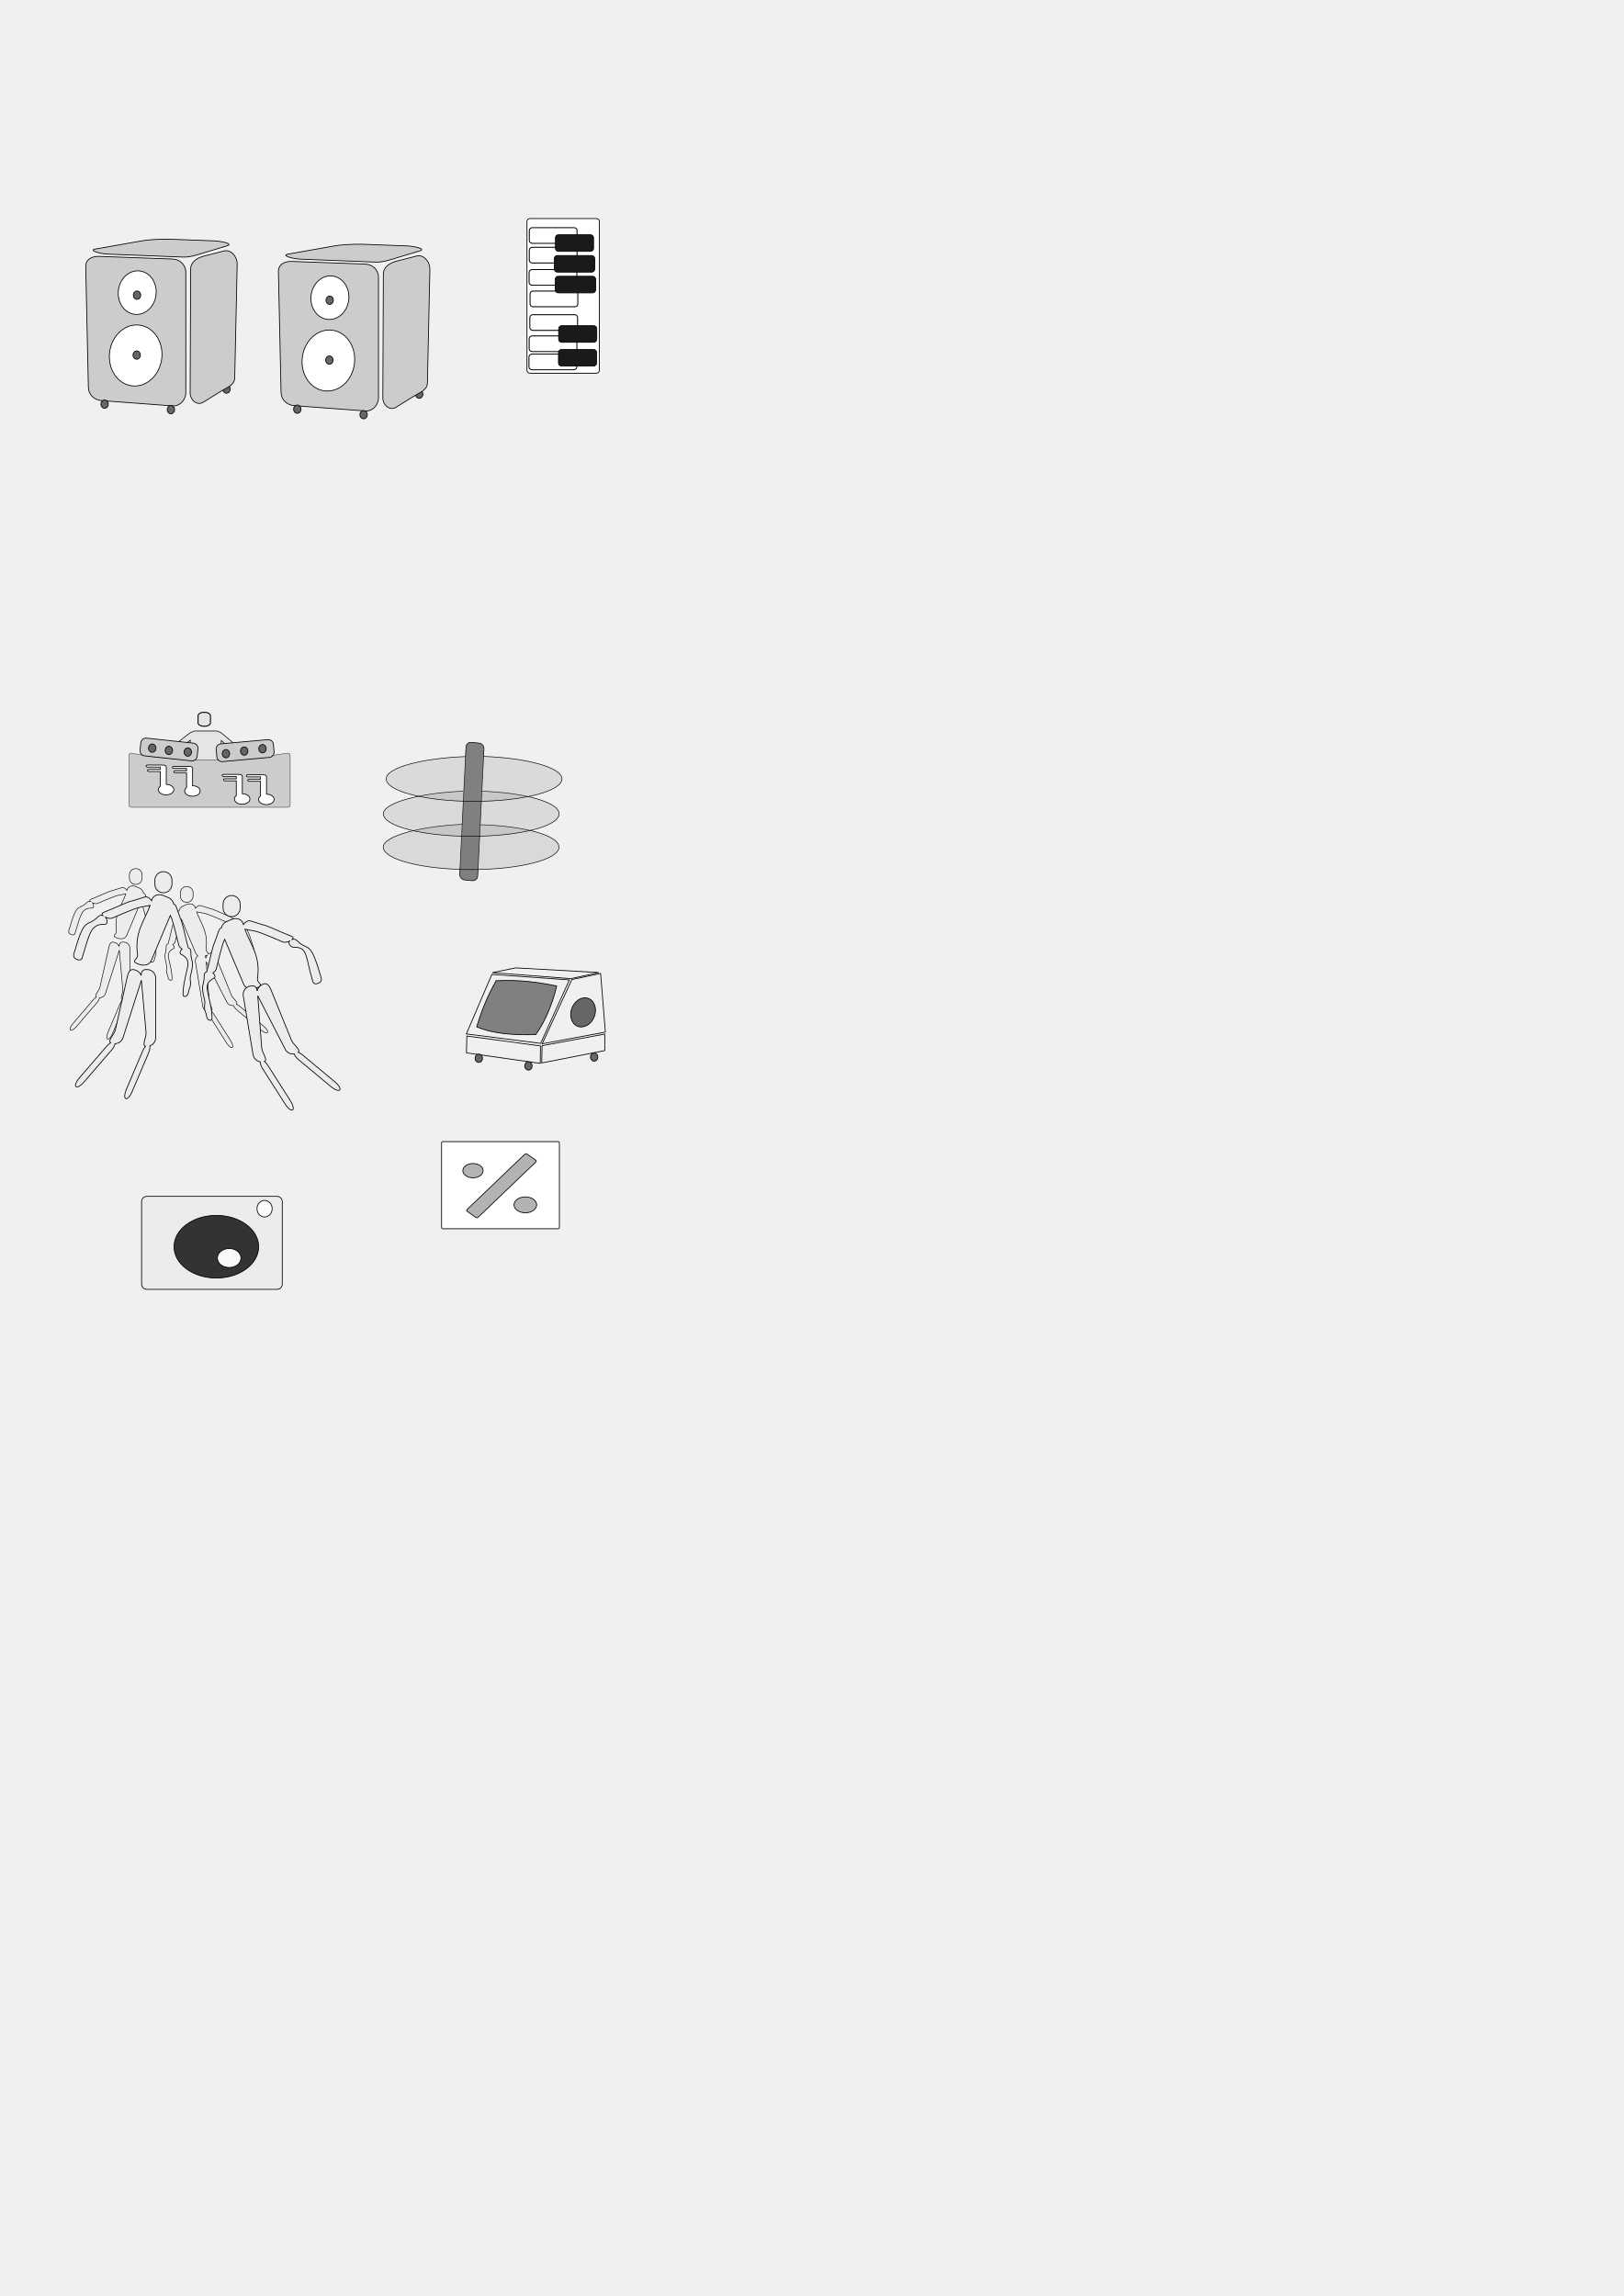
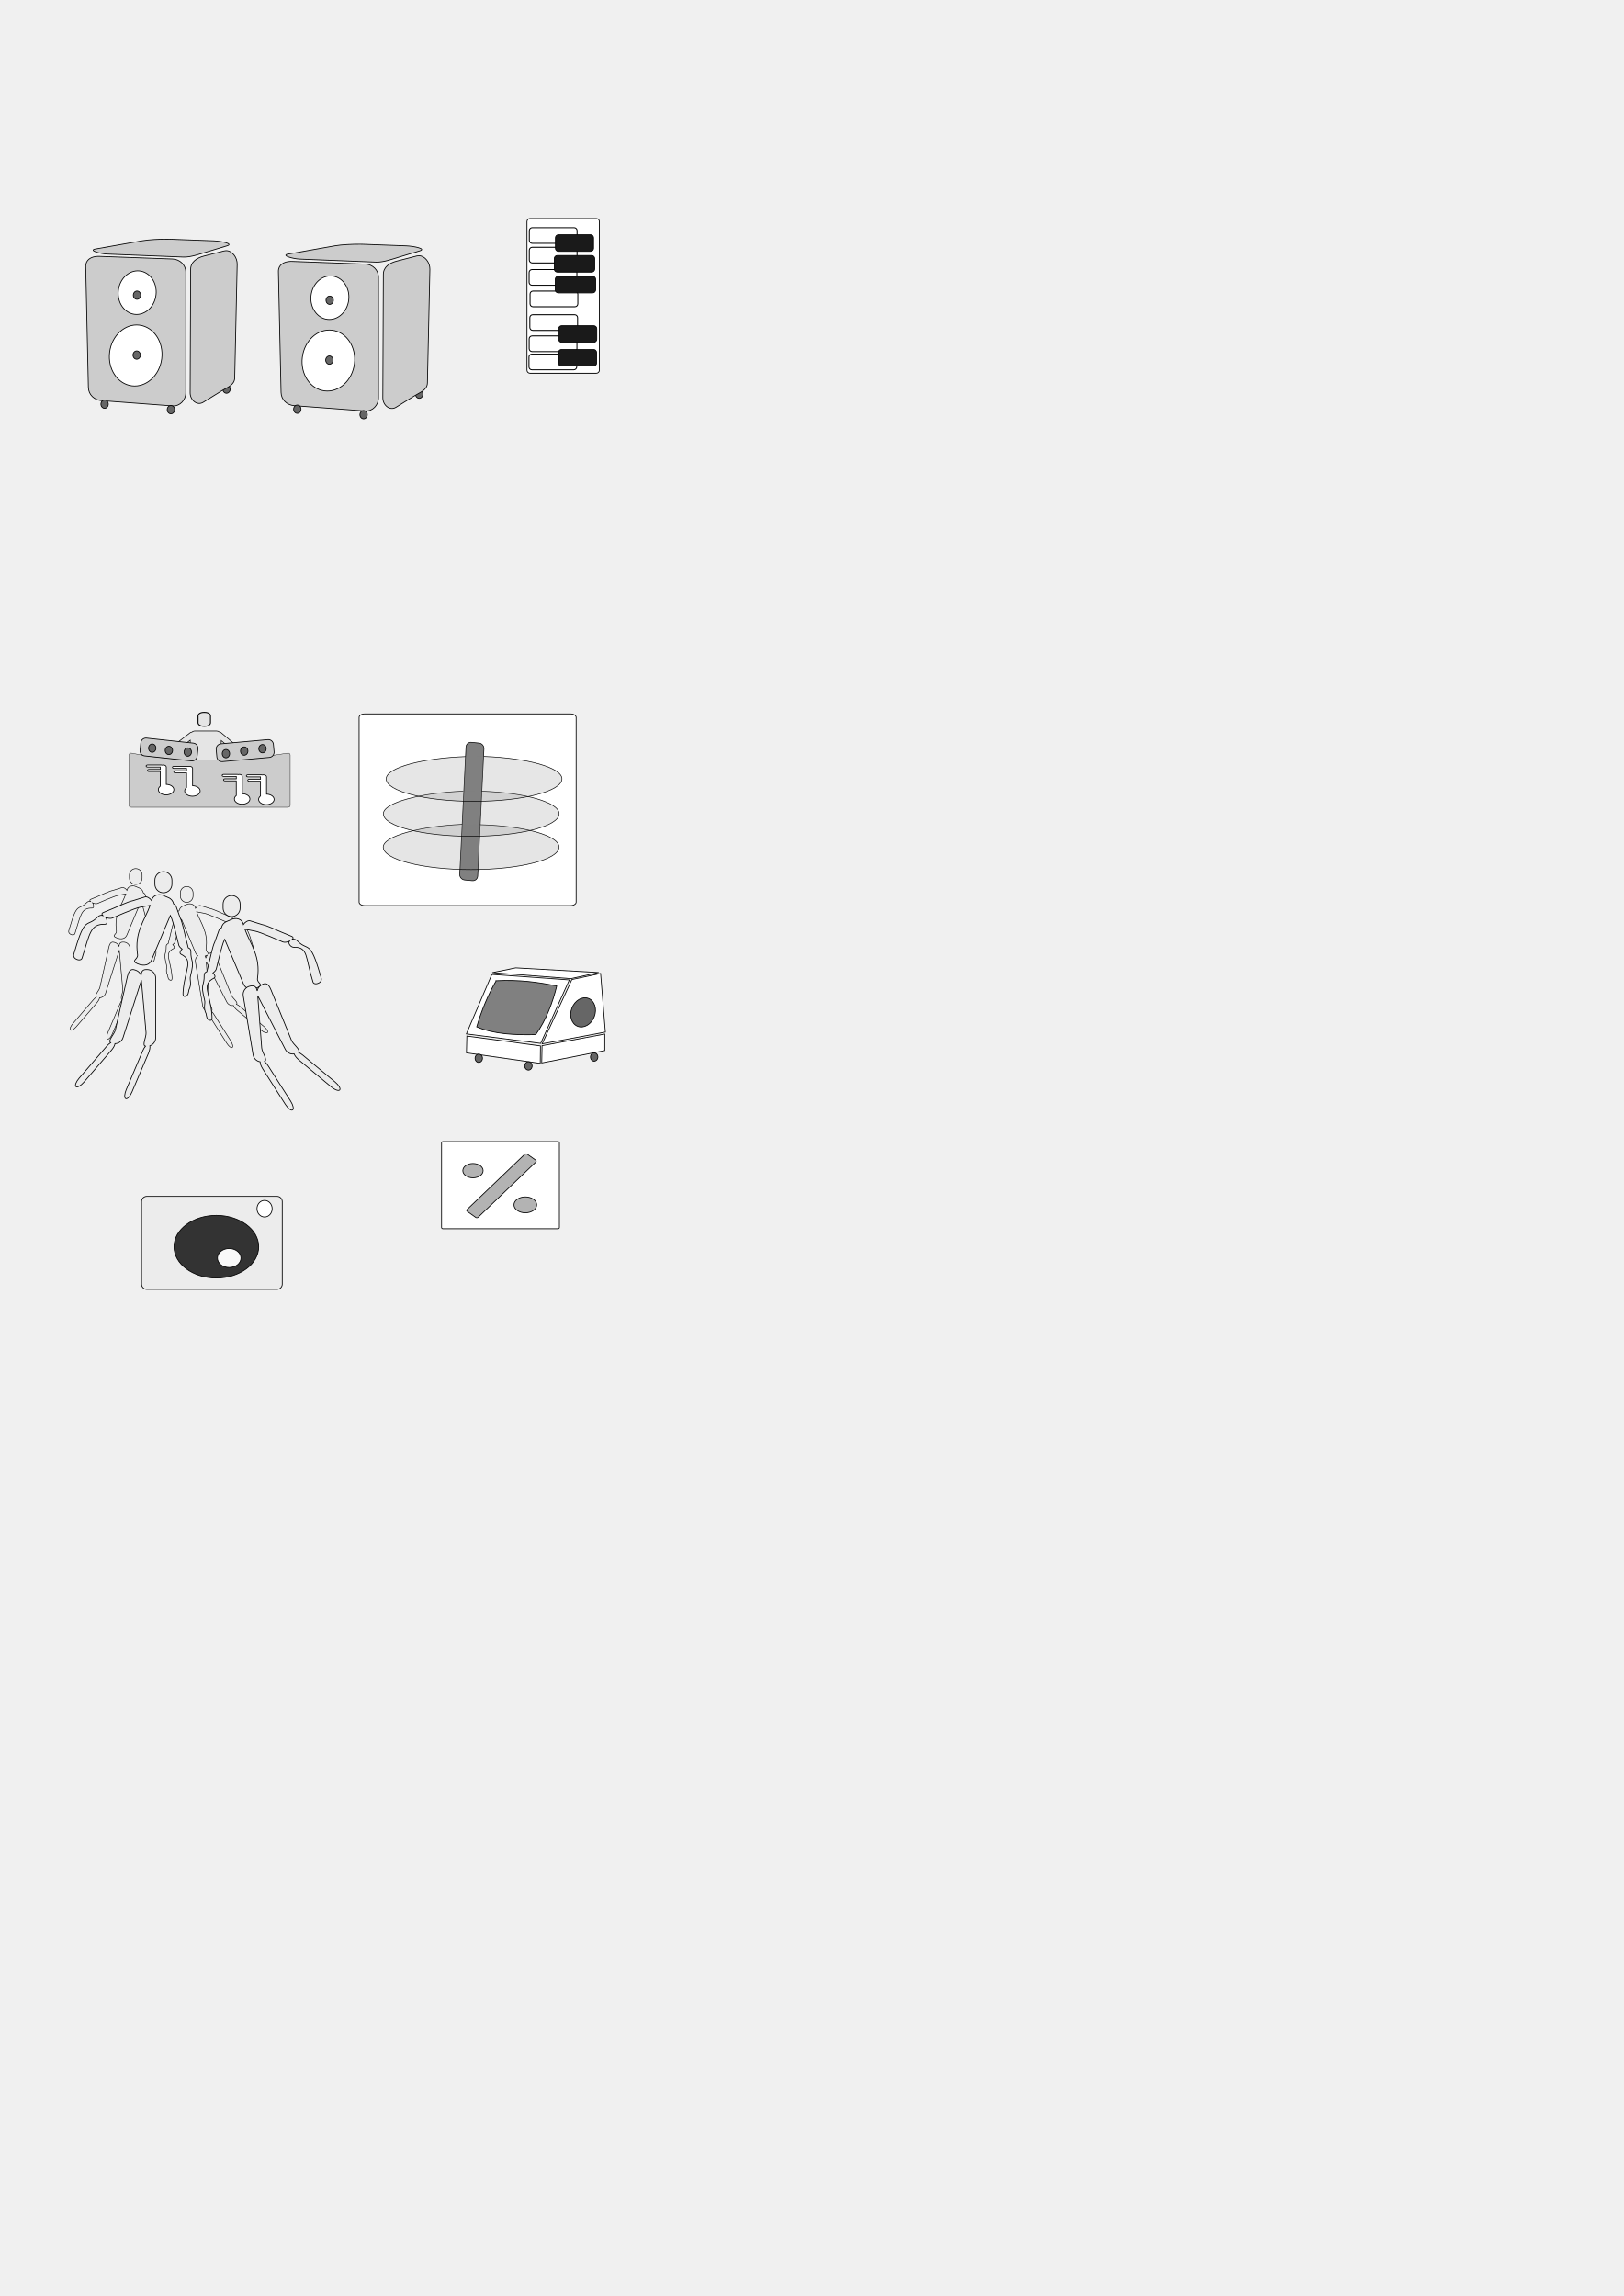
<svg xmlns="http://www.w3.org/2000/svg" width="210mm" height="297mm" viewBox="0 0 210 297" version="1.1" id="svg5">
  <defs id="defs2" />
  <g id="layer1">
+     <path style="fill:#ffffff;stroke:#000000;stroke-width:0.1;stroke-linecap:round;stroke-dasharray:none" d="m 63.613,126.046 -3.295,7.697 9.607,1.225 3.71,-8.21 z" id="path1325" />
+     <rect style="fill:#ffffff;fill-opacity:1;stroke:#000000;stroke-width:0.1;stroke-linecap:round;stroke-dasharray:none" id="rect4905" width="28.073" height="24.803" x="46.444" y="92.343" rx="0.723" ry="0.449" />
    <path id="rect3758-90" style="fill:#ececec;fill-opacity:1;stroke:#000000;stroke-width:0.075;stroke-linecap:round;stroke-dasharray:none" d="m 17.537,112.358 c -0.446,0.011 -0.803,0.376 -0.803,0.828 v 0.396 c 0,0.459 0.368,0.828 0.824,0.828 0.456,0 0.824,-0.369 0.824,-0.828 v -0.396 c 0,-0.459 -0.368,-0.828 -0.824,-0.828 -0.007,0 -0.014,-1.8e-4 -0.021,0 z m -0.348,2.236 c -0.336,-0.005 -0.664,0.177 -0.749,0.51 -0.006,0.024 -0.012,0.048 -0.019,0.072 -0.148,-0.221 -0.432,-0.426 -0.664,-0.354 l -1.158,0.362 c -0.449,0.08 -1.405,0.544 -1.827,0.72 l -1.039,0.432 c -0.154,0.064 -0.138,0.171 -0.037,0.276 -0.161,-0.04 -0.338,-1.3e-4 -0.462,0.127 -1.081,1.11 -1.237,-0.176 -2.233,3.297 -0.077,0.268 -0.208,0.51 -0.016,0.712 0.192,0.202 0.625,0.283 0.708,0.017 0.766,-2.436 0.799,-3.33 2.233,-3.297 0.261,0.006 0.215,-0.45 0.05,-0.672 0.199,0.089 0.441,0.138 0.616,0.081 0,0 2.274,-1.007 2.727,-1.064 l 0.958,-0.182 c -0.539,1.501 -1.537,2.591 -1.217,4.797 0.066,0.454 -0.697,0.582 -0.009,0.874 0.688,0.291 1.17,0.094 1.347,-0.328 l 1.828,-4.362 0.031,0.063 c 0.226,0.398 0.788,2.831 0.788,2.831 0.047,0.138 0.172,0.271 0.317,0.373 -0.175,0.162 -0.285,0.407 -0.106,0.499 1.277,0.656 0.36,1.403 0.202,3.66 -0.02,0.278 -0.015,0.512 0.249,0.426 0.264,-0.086 0.263,-0.361 0.322,-0.634 0.298,-0.599 0.045,-0.937 0.139,-1.307 0.443,-1.733 0.018,-1.252 0.041,-2.456 0.003,-0.152 -0.106,-0.26 -0.249,-0.313 l -0.249,-0.976 c -0.113,-0.444 -0.316,-1.492 -0.522,-1.901 l -0.407,-1.149 c -0.037,-0.105 -0.128,-0.185 -0.24,-0.238 -0.052,-0.26 -0.226,-0.49 -0.489,-0.601 l -0.536,-0.227 c -0.105,-0.044 -0.218,-0.067 -0.33,-0.069 z m 6.938,0.082 c -0.446,0.011 -0.802,0.376 -0.802,0.828 v 0.396 c 0,0.459 0.367,0.828 0.824,0.828 0.456,0 0.824,-0.369 0.824,-0.828 v -0.396 c 0,-0.459 -0.368,-0.828 -0.824,-0.828 -0.007,0 -0.014,-1.8e-4 -0.021,0 z m 0.391,2.236 c -0.112,0.002 -0.225,0.024 -0.33,0.069 l -0.536,0.227 c -0.262,0.111 -0.437,0.341 -0.489,0.601 -0.112,0.054 -0.203,0.133 -0.24,0.238 l -0.407,1.149 c -0.206,0.409 -0.409,1.457 -0.522,1.901 l -0.249,0.976 c -0.143,0.053 -0.252,0.161 -0.249,0.313 0.023,1.204 -0.402,0.723 0.041,2.456 0.094,0.369 -0.159,0.707 0.139,1.307 0.059,0.273 0.058,0.548 0.322,0.634 0.264,0.086 0.269,-0.148 0.249,-0.426 -0.159,-2.257 -1.075,-3.004 0.202,-3.66 0.179,-0.092 0.069,-0.337 -0.106,-0.499 0.144,-0.102 0.269,-0.235 0.317,-0.373 0,0 0.562,-2.432 0.788,-2.831 l 0.031,-0.063 1.828,4.362 c 0.06,0.142 0.154,0.259 0.279,0.34 -0.235,0.18 -0.365,0.48 -0.313,0.795 l 0.946,5.718 c 0.06,0.362 0.342,0.628 0.683,0.682 -0.003,0.169 0.089,0.432 0.257,0.697 l 2.182,3.444 c 0.245,0.387 0.556,0.626 0.696,0.537 0.14,-0.09 0.055,-0.473 -0.19,-0.86 l -2.182,-3.444 c -0.107,-0.168 -0.226,-0.309 -0.337,-0.406 0.34,-0.13 -0.238,-0.863 -0.271,-1.3 l -0.386,-5.092 c 0.009,0.022 0.019,0.044 0.03,0.065 l 2.634,5.156 c 0.167,0.326 0.516,0.494 0.857,0.44 0.048,0.162 0.216,0.384 0.456,0.585 l 3.123,2.612 c 0.351,0.294 0.718,0.426 0.825,0.298 0.106,-0.128 -0.091,-0.468 -0.442,-0.761 l -3.122,-2.612 c -0.153,-0.128 -0.309,-0.225 -0.445,-0.283 0.285,-0.228 -0.488,-0.749 -0.652,-1.155 l -1.975,-4.889 c -0.145,-0.359 -0.331,-0.656 -0.629,-0.615 -0.055,0.008 -0.114,0.027 -0.178,0.06 l -0.095,0.05 c -0.046,0.024 -0.088,0.051 -0.128,0.081 0.096,-0.184 -0.334,-0.341 -0.284,-0.687 0.32,-2.206 -0.678,-3.296 -1.217,-4.797 l 0.958,0.182 c 0.453,0.057 2.727,1.064 2.727,1.064 0.175,0.057 0.417,0.009 0.616,-0.081 -0.166,0.222 0.154,0.594 0.415,0.588 1.434,-0.033 1.102,0.946 1.868,3.381 0.084,0.266 0.517,0.185 0.708,-0.017 0.192,-0.202 0.061,-0.444 -0.016,-0.712 -0.996,-3.473 -1.153,-2.187 -2.233,-3.297 -0.124,-0.127 -0.301,-0.167 -0.462,-0.127 0.102,-0.104 0.117,-0.212 -0.037,-0.276 l -1.039,-0.432 c -0.422,-0.175 -1.377,-0.64 -1.827,-0.72 l -1.158,-0.362 c -0.232,-0.072 -0.517,0.133 -0.664,0.354 -0.006,-0.024 -0.013,-0.048 -0.019,-0.072 -0.085,-0.333 -0.413,-0.516 -0.749,-0.51 z m -9.929,4.953 c -0.301,0.008 -0.436,0.332 -0.52,0.71 l -1.15,5.149 c -0.095,0.428 -0.774,1.069 -0.455,1.247 -0.125,0.08 -0.263,0.202 -0.393,0.353 l -2.654,3.092 c -0.298,0.347 -0.437,0.715 -0.311,0.824 0.126,0.109 0.467,-0.083 0.765,-0.43 l 2.654,-3.092 c 0.204,-0.238 0.334,-0.485 0.354,-0.652 0.345,-0.004 0.663,-0.227 0.774,-0.576 l 1.757,-5.52 c 0.007,-0.023 0.013,-0.046 0.019,-0.069 l 0.451,5.087 c 0.039,0.436 -0.413,1.254 -0.056,1.327 -0.094,0.115 -0.189,0.273 -0.267,0.456 l -1.59,3.758 c -0.179,0.422 -0.2,0.815 -0.047,0.88 0.153,0.065 0.42,-0.222 0.598,-0.644 l 1.59,-3.758 c 0.122,-0.289 0.171,-0.564 0.14,-0.73 0.327,-0.109 0.562,-0.419 0.562,-0.786 v -5.796 c 0,-0.459 -0.368,-0.828 -0.824,-0.828 h -0.108 c -0.357,0 -0.465,0.25 -0.476,0.577 -0.082,-0.237 -0.27,-0.433 -0.527,-0.516 l -0.102,-0.033 c -0.068,-0.022 -0.129,-0.031 -0.185,-0.03 z m 12.229,1.673 c -0.103,0.116 -0.17,0.259 -0.196,0.409 -0.021,-0.105 -0.051,-0.2 -0.094,-0.278 0.042,-0.015 0.084,-0.031 0.127,-0.049 0.068,-0.029 0.121,-0.056 0.163,-0.082 z" />
    <ellipse style="fill:#666666;stroke:#000000;stroke-width:0.1;stroke-linecap:round;stroke-dasharray:none" id="path1386-58-6" cx="29.296" cy="50.332" rx="0.477" ry="0.538" />
    <path id="rect2438" style="fill:#e5e5e5;fill-opacity:1;stroke:#000000;stroke-width:0.086;stroke-linecap:round;stroke-dasharray:none" d="M 25.219 94.559 C 25.066 94.559 24.926 94.615 24.818 94.708 L 24.818 94.708 C 24.738 94.709 24.657 94.736 24.589 94.789 L 22.554 96.364 C 22.385 96.494 22.354 96.735 22.484 96.903 C 22.615 97.072 22.855 97.102 23.024 96.972 L 24.605 95.749 L 24.605 100.958 C 24.605 101.299 24.879 101.573 25.219 101.573 L 27.998 101.573 C 28.339 101.573 28.613 101.299 28.613 100.958 L 28.613 95.797 L 30.064 97.022 C 30.227 97.159 30.468 97.139 30.605 96.976 C 30.743 96.813 30.723 96.572 30.56 96.434 L 28.593 94.774 C 28.527 94.718 28.448 94.688 28.369 94.683 C 28.266 94.605 28.138 94.559 27.998 94.559 L 25.219 94.559 z " />
    <rect style="fill:#808080;stroke:#000000;stroke-width:0.087;stroke-linecap:round;stroke-dasharray:none" id="rect2232" width="2.332" height="17.818" x="65.002" y="89.956" ry="0.669" transform="matrix(0.9955596,0.0941332,-0.04904586,0.9987965,0,0)" />
-     <path style="fill:none;stroke:#000000;stroke-width:0.1;stroke-linecap:round;stroke-dasharray:none" d="m 70.108,135.263 -0.045,2.234 8.152,-1.599 v -2.138 z" id="path1331" />
+     <path style="fill:#ffffff;stroke:#000000;stroke-width:0.1;stroke-linecap:round;stroke-dasharray:none" d="m 70.108,135.263 -0.045,2.234 8.152,-1.599 v -2.138 z" id="path1331" />
    <path style="fill:#808080;stroke:#000000;stroke-width:0.1;stroke-linecap:round;stroke-dasharray:none" d="m 64.175,126.867 c -1.075,1.846 -1.893,3.863 -2.519,5.957 2.208,0.956 4.943,1.072 7.637,1.008 1.369,-1.928 2.187,-4.164 2.71,-6.291 -2.37,-0.485 -4.866,-0.832 -7.829,-0.675 z" id="path1329" />
-     <path style="fill:none;stroke:#000000;stroke-width:0.1;stroke-linecap:round;stroke-dasharray:none" d="m 60.379,134.017 -0.052,2.178 9.545,1.357 0.026,-2.257 z" id="path1327" />
-     <path style="fill:none;stroke:#000000;stroke-width:0.1;stroke-linecap:round;stroke-dasharray:none" d="m 63.613,126.046 -3.295,7.697 9.607,1.225 3.71,-8.21 z" id="path1325" />
-     <path style="fill:none;stroke:#000000;stroke-width:0.1;stroke-linecap:round;stroke-dasharray:none" d="m 77.678,125.921 -3.717,0.79 -3.84,8.312 8.173,-1.516 z" id="path1323" />
-     <path style="fill:none;stroke:#000000;stroke-width:0.1;stroke-linecap:round;stroke-dasharray:none" d="m 66.697,125.2 -3.028,0.613 10.146,0.783 3.627,-0.795 z" id="rect234" />
+     <path style="fill:#ffffff;stroke:#000000;stroke-width:0.1;stroke-linecap:round;stroke-dasharray:none" d="m 60.379,134.017 -0.052,2.178 9.545,1.357 0.026,-2.257 z" id="path1327" />
+     <path style="fill:#ffffff;stroke:#000000;stroke-width:0.1;stroke-linecap:round;stroke-dasharray:none" d="m 77.678,125.921 -3.717,0.79 -3.84,8.312 8.173,-1.516 z" id="path1323" />
+     <path style="fill:#ffffff;stroke:#000000;stroke-width:0.1;stroke-linecap:round;stroke-dasharray:none" d="m 66.697,125.2 -3.028,0.613 10.146,0.783 3.627,-0.795 z" id="rect234" />
    <ellipse style="fill:#666666;stroke:#000000;stroke-width:0.1;stroke-linecap:round;stroke-dasharray:none" id="path1319" cx="117.577" cy="94.936" rx="1.549" ry="1.932" transform="rotate(21.14507)" />
    <ellipse style="fill:#666666;stroke:#000000;stroke-width:0.1;stroke-linecap:round;stroke-dasharray:none" id="path1386" cx="61.924" cy="136.893" rx="0.477" ry="0.538" />
    <ellipse style="fill:#666666;stroke:#000000;stroke-width:0.1;stroke-linecap:round;stroke-dasharray:none" id="path1386-1" cx="68.344" cy="137.885" rx="0.477" ry="0.538" />
    <ellipse style="fill:#666666;stroke:#000000;stroke-width:0.1;stroke-linecap:round;stroke-dasharray:none" id="path1386-58" cx="76.846" cy="136.729" rx="0.477" ry="0.538" />
    <path id="path2200" style="fill:#808080;fill-opacity:0.202;stroke:#000000;stroke-width:0.079;stroke-linecap:round" d="m 62.121,106.681 c 5.68,0.162 10.177,1.395 10.177,2.893 1.2e-5,1.608 -5.089,2.911 -11.366,2.911 -6.277,0 -11.366,-1.303 -11.366,-2.911 1.1e-5,-1.434 4.859,-2.697 10.188,-2.938" />
    <path id="path2200-1" style="fill:#808080;fill-opacity:0.196;stroke:#000000;stroke-width:0.079;stroke-linecap:round" d="m 62.308,102.348 c 5.586,0.184 10.005,1.44 10.005,2.921 -9e-6,1.608 -5.089,2.911 -11.366,2.911 -6.277,0 -11.366,-1.303 -11.366,-2.911 -8e-6,-1.453 4.884,-2.708 10.319,-2.926" />
    <path id="path2200-4" style="fill:#808080;fill-opacity:0.196;stroke:#000000;stroke-width:0.079;stroke-linecap:round" d="m 62.616,97.849 c 5.517,0.2 10.063,1.431 10.063,2.899 v 2e-5 c 6e-6,1.608 -5.089,2.911 -11.366,2.911 -6.277,0 -11.366,-1.303 -11.366,-2.911 5e-6,-1.465 4.733,-2.678 10.234,-2.881" />
    <path id="rect2393" style="fill:#cccccc;fill-opacity:1;stroke:#000000;stroke-width:0.046;stroke-linecap:round" d="m 16.988,97.423 c 5.704,1.098 12.318,1.239 20.244,0 0.165,-0.026 0.302,0.102 0.302,0.229 v 6.545 c 0,0.127 -0.135,0.229 -0.302,0.229 H 16.988 c -0.167,0 -0.302,-0.102 -0.302,-0.229 v -6.545 c 0,-0.127 0.138,-0.261 0.302,-0.229 z" />
    <rect style="fill:#cccccc;fill-opacity:1;stroke:#000000;stroke-width:0.1;stroke-linecap:round;stroke-dasharray:none" id="rect2396" width="7.43" height="2.308" x="28.333" y="92.923" ry="0.669" transform="rotate(6.107006)" />
    <rect style="fill:#cccccc;fill-opacity:1;stroke:#000000;stroke-width:0.1;stroke-linecap:round;stroke-dasharray:none" id="rect2396-5" width="7.43" height="2.308" x="19.177" y="98.39" ry="0.669" transform="rotate(-5.132137)" />
    <rect style="fill:#e5e5e5;fill-opacity:1;stroke:#000000;stroke-width:0.131;stroke-linecap:round;stroke-dasharray:none" id="rect2440" width="1.604" height="1.794" x="25.616" y="92.147" ry="0.449" rx="0.723" />
    <ellipse style="fill:#666666;stroke:#000000;stroke-width:0.1;stroke-linecap:round;stroke-dasharray:none" id="path1386-8" cx="19.69" cy="96.776" rx="0.477" ry="0.538" />
    <ellipse style="fill:#666666;stroke:#000000;stroke-width:0.1;stroke-linecap:round;stroke-dasharray:none" id="path1386-3" cx="33.948" cy="96.847" rx="0.477" ry="0.538" />
    <ellipse style="fill:#666666;stroke:#000000;stroke-width:0.1;stroke-linecap:round;stroke-dasharray:none" id="path1386-3-6" cx="31.585" cy="97.154" rx="0.477" ry="0.538" />
    <ellipse style="fill:#666666;stroke:#000000;stroke-width:0.1;stroke-linecap:round;stroke-dasharray:none" id="path1386-3-0" cx="29.223" cy="97.49" rx="0.477" ry="0.538" />
    <ellipse style="fill:#666666;stroke:#000000;stroke-width:0.1;stroke-linecap:round;stroke-dasharray:none" id="path1386-3-4" cx="24.289" cy="97.28" rx="0.477" ry="0.538" />
    <ellipse style="fill:#666666;stroke:#000000;stroke-width:0.1;stroke-linecap:round;stroke-dasharray:none" id="path1386-3-09" cx="21.842" cy="97.069" rx="0.477" ry="0.538" />
    <rect style="fill:#ffffff;fill-opacity:1;stroke:#000000;stroke-width:0.1;stroke-linecap:round;stroke-dasharray:none" id="rect2645" width="15.238" height="11.266" x="57.111" y="147.675" ry="0.163" />
    <ellipse style="fill:#b3b3b3;fill-opacity:1;stroke:#000000;stroke-width:0.1;stroke-linecap:round;stroke-dasharray:none" id="path2699" cx="61.172" cy="151.431" rx="1.311" ry="0.926" />
    <ellipse style="fill:#b3b3b3;fill-opacity:1;stroke:#000000;stroke-width:0.1;stroke-linecap:round;stroke-dasharray:none" id="path2701" cx="67.945" cy="155.853" rx="1.467" ry="1.028" />
    <rect style="fill:#b3b3b3;fill-opacity:1;stroke:#000000;stroke-width:0.101;stroke-linecap:round;stroke-dasharray:none" id="rect2705" width="1.746" height="10.715" x="157.629" y="83.935" ry="0.199" transform="matrix(0.8160125,0.5780342,-0.722166,0.6917198,0,0)" />
    <rect style="fill:#ffffff;fill-opacity:1;stroke:#000000;stroke-width:0.106;stroke-linecap:round;stroke-dasharray:none" id="rect2777" width="9.367" height="20.01" x="68.155" y="28.269" ry="0.396" />
    <rect style="fill:#ffffff;fill-opacity:1;stroke:#000000;stroke-width:0.123;stroke-linecap:round;stroke-dasharray:none" id="rect2779" width="6.177" height="2.028" x="68.456" y="31.988" ry="0.38" />
    <rect style="fill:#ffffff;fill-opacity:1;stroke:#000000;stroke-width:0.123;stroke-linecap:round;stroke-dasharray:none" id="rect2779-9" width="6.177" height="2.028" x="68.432" y="34.868" ry="0.38" />
    <rect style="fill:#ffffff;fill-opacity:1;stroke:#000000;stroke-width:0.123;stroke-linecap:round;stroke-dasharray:none" id="rect2779-30" width="6.177" height="2.028" x="68.525" y="40.708" ry="0.38" />
    <rect style="fill:#ffffff;fill-opacity:1;stroke:#000000;stroke-width:0.123;stroke-linecap:round;stroke-dasharray:none" id="rect2779-4" width="6.177" height="2.028" x="68.459" y="29.449" ry="0.38" />
    <rect style="fill:#ffffff;fill-opacity:1;stroke:#000000;stroke-width:0.123;stroke-linecap:round;stroke-dasharray:none" id="rect2779-3" width="6.177" height="2.028" x="68.554" y="37.651" ry="0.38" />
    <rect style="fill:#ffffff;fill-opacity:1;stroke:#000000;stroke-width:0.123;stroke-linecap:round;stroke-dasharray:none" id="rect2779-1" width="6.177" height="2.028" x="68.439" y="43.451" ry="0.38" />
    <rect style="fill:#ffffff;fill-opacity:1;stroke:#000000;stroke-width:0.123;stroke-linecap:round;stroke-dasharray:none" id="rect2779-5" width="6.177" height="2.028" x="68.413" y="45.804" ry="0.38" />
    <rect style="fill:#1a1a1a;fill-opacity:1;stroke:#000000;stroke-width:0.103;stroke-linecap:round;stroke-dasharray:none" id="rect2781" width="5.221" height="2.145" x="71.814" y="35.737" ry="0.384" />
    <rect style="fill:#1a1a1a;fill-opacity:1;stroke:#000000;stroke-width:0.103;stroke-linecap:round;stroke-dasharray:none" id="rect2781-3" width="5.221" height="2.145" x="71.692" y="33.052" ry="0.384" />
    <rect style="fill:#1a1a1a;fill-opacity:1;stroke:#000000;stroke-width:0.1;stroke-linecap:round;stroke-dasharray:none" id="rect2781-1" width="4.931" height="2.148" x="72.252" y="42.131" ry="0.384" />
    <rect style="fill:#1a1a1a;fill-opacity:1;stroke:#000000;stroke-width:0.1;stroke-linecap:round;stroke-dasharray:none" id="rect2781-1-8" width="4.931" height="2.148" x="72.228" y="45.207" ry="0.384" />
    <rect style="fill:#1a1a1a;fill-opacity:1;stroke:#000000;stroke-width:0.1;stroke-linecap:round;stroke-dasharray:none" id="rect2781-1-7" width="4.931" height="2.148" x="71.837" y="30.366" ry="0.384" />
    <path id="rect3065" style="fill:#cccccc;stroke:#000000;stroke-width:0.1;stroke-linecap:round" d="M 21.653 30.939 C 20.671 30.931 19.224 31.001 18.408 31.145 L 12.339 32.214 C 11.407 32.378 12.912 32.827 13.859 32.865 L 23.725 33.255 C 24.671 33.293 25.895 32.845 26.801 32.572 L 29.365 31.8 C 30.271 31.527 28.576 31.188 27.629 31.153 L 22.043 30.947 C 21.925 30.943 21.794 30.94 21.653 30.939 z M 29.229 32.427 C 29.146 32.429 29.061 32.44 28.975 32.462 L 26.376 33.128 C 25.459 33.363 24.663 33.883 24.659 34.83 L 24.592 50.801 C 24.588 51.748 25.489 52.529 26.293 52.029 L 28.641 50.572 C 29.445 50.073 30.337 49.817 30.357 48.87 L 30.677 34.179 C 30.696 33.321 30.036 32.415 29.229 32.427 z M 12.67 33.163 C 11.798 33.183 11.068 33.595 11.087 34.483 L 11.429 50.112 C 11.45 51.059 12.194 51.751 13.139 51.822 L 22.321 52.505 C 23.266 52.576 24.031 51.743 24.031 50.796 L 24.031 35.215 C 24.031 34.268 23.268 33.54 22.321 33.506 L 12.846 33.164 C 12.787 33.162 12.728 33.162 12.67 33.163 z " />
    <ellipse style="fill:#ffffff;fill-opacity:1;stroke:#000000;stroke-width:0.1;stroke-linecap:round;stroke-dasharray:none" id="path3240" cx="23.09" cy="43.465" rx="3.395" ry="3.956" transform="rotate(7.091127)" />
    <ellipse style="fill:#666666;stroke:#000000;stroke-width:0.1;stroke-linecap:round;stroke-dasharray:none" id="path1386-5-8" cx="17.68" cy="45.928" rx="0.477" ry="0.538" />
    <ellipse style="fill:#ffffff;fill-opacity:1;stroke:#000000;stroke-width:0.1;stroke-linecap:round;stroke-dasharray:none" id="path3240-1" transform="rotate(6.189785)" ry="2.823" rx="2.452" cy="35.72" cx="21.723" />
    <ellipse style="fill:#666666;stroke:#000000;stroke-width:0.1;stroke-linecap:round;stroke-dasharray:none" id="path1386-5" cx="13.531" cy="52.276" rx="0.477" ry="0.538" />
    <ellipse style="fill:#666666;stroke:#000000;stroke-width:0.1;stroke-linecap:round;stroke-dasharray:none" id="path1386-1-7" cx="22.106" cy="52.987" rx="0.477" ry="0.538" />
    <ellipse style="fill:#666666;stroke:#000000;stroke-width:0.1;stroke-linecap:round;stroke-dasharray:none" id="path1386-5-9" cx="17.72" cy="38.181" rx="0.477" ry="0.538" />
    <g id="g4619">
      <ellipse style="fill:#666666;stroke:#000000;stroke-width:0.1;stroke-linecap:round;stroke-dasharray:none" id="path1386-58-6-5" cx="54.218" cy="50.986" rx="0.477" ry="0.538" />
      <path id="rect3065-2" style="fill:#cccccc;stroke:#000000;stroke-width:0.1;stroke-linecap:round" d="m 46.575,31.592 c -0.983,-0.008 -2.429,0.062 -3.245,0.206 l -6.069,1.069 c -0.933,0.164 0.573,0.613 1.519,0.651 l 9.866,0.391 c 0.946,0.037 2.17,-0.411 3.077,-0.684 l 2.563,-0.772 c 0.907,-0.273 -0.789,-0.613 -1.735,-0.648 L 46.965,31.6 c -0.118,-0.004 -0.249,-0.007 -0.39,-0.008 z m 7.576,1.489 c -0.083,0.001 -0.168,0.013 -0.254,0.035 l -2.599,0.666 c -0.917,0.235 -1.713,0.755 -1.717,1.702 l -0.068,15.971 c -0.004,0.947 0.897,1.728 1.702,1.228 l 2.347,-1.457 c 0.805,-0.5 1.696,-0.755 1.717,-1.702 l 0.32,-14.691 c 0.019,-0.858 -0.641,-1.764 -1.448,-1.751 z m -16.56,0.735 c -0.871,0.02 -1.602,0.432 -1.582,1.32 l 0.342,15.63 c 0.021,0.947 0.765,1.639 1.709,1.709 l 9.182,0.684 c 0.944,0.07 1.709,-0.762 1.709,-1.709 V 35.869 c 0,-0.947 -0.763,-1.675 -1.709,-1.709 l -9.475,-0.342 c -0.059,-0.002 -0.118,-0.002 -0.176,-0.001 z" />
      <ellipse style="fill:#ffffff;fill-opacity:1;stroke:#000000;stroke-width:0.1;stroke-linecap:round;stroke-dasharray:none" id="path3240-0" cx="47.902" cy="41.037" rx="3.395" ry="3.956" transform="rotate(7.091127)" />
      <ellipse style="fill:#666666;stroke:#000000;stroke-width:0.1;stroke-linecap:round;stroke-dasharray:none" id="path1386-5-8-7" cx="42.602" cy="46.581" rx="0.477" ry="0.538" />
      <ellipse style="fill:#ffffff;fill-opacity:1;stroke:#000000;stroke-width:0.1;stroke-linecap:round;stroke-dasharray:none" id="path3240-1-7" transform="rotate(6.189785)" ry="2.823" rx="2.452" cy="33.683" cx="46.57" />
      <ellipse style="fill:#666666;stroke:#000000;stroke-width:0.1;stroke-linecap:round;stroke-dasharray:none" id="path1386-5-97" cx="38.452" cy="52.93" rx="0.477" ry="0.538" />
      <ellipse style="fill:#666666;stroke:#000000;stroke-width:0.1;stroke-linecap:round;stroke-dasharray:none" id="path1386-1-7-5" cx="47.028" cy="53.641" rx="0.477" ry="0.538" />
      <ellipse style="fill:#666666;stroke:#000000;stroke-width:0.1;stroke-linecap:round;stroke-dasharray:none" id="path1386-5-9-3" cx="42.641" cy="38.834" rx="0.477" ry="0.538" />
    </g>
    <rect style="fill:#ececec;fill-opacity:1;stroke:#000000;stroke-width:0.1;stroke-linecap:round;stroke-dasharray:none" id="rect3758" width="2.205" height="2.733" x="20.033" y="112.752" ry="1.103" />
    <path id="rect3812" style="fill:#ececec;stroke:#000000;stroke-width:0.1;stroke-linecap:round" d="M 20.641 115.73 C 20.191 115.723 19.752 115.966 19.638 116.409 C 19.63 116.441 19.621 116.473 19.613 116.505 C 19.415 116.211 19.034 115.938 18.723 116.034 L 17.173 116.516 C 16.572 116.623 15.293 117.241 14.728 117.475 L 13.338 118.051 C 13.132 118.136 13.152 118.279 13.289 118.418 C 13.073 118.364 12.837 118.417 12.671 118.587 C 11.224 120.065 11.014 118.352 9.682 122.978 C 9.579 123.335 9.403 123.657 9.66 123.925 C 9.917 124.194 10.496 124.302 10.608 123.947 C 11.633 120.704 11.678 119.513 13.597 119.558 C 13.946 119.566 13.885 118.958 13.664 118.662 C 13.93 118.781 14.254 118.845 14.489 118.769 C 14.489 118.769 17.532 117.429 18.138 117.353 L 19.42 117.111 C 18.699 119.11 17.363 120.562 17.792 123.499 C 17.88 124.104 16.858 124.275 17.78 124.663 C 18.701 125.051 19.345 124.789 19.582 124.226 L 22.029 118.417 L 22.07 118.501 C 22.373 119.031 23.125 122.271 23.125 122.271 C 23.189 122.455 23.356 122.631 23.549 122.767 C 23.315 122.982 23.168 123.31 23.407 123.432 C 25.117 124.305 23.89 125.3 23.678 128.305 C 23.651 128.676 23.657 128.988 24.011 128.873 C 24.364 128.759 24.363 128.392 24.442 128.029 C 24.842 127.231 24.502 126.781 24.628 126.289 C 25.221 123.981 24.652 124.622 24.683 123.018 C 24.687 122.816 24.541 122.672 24.35 122.602 L 24.017 121.302 C 23.866 120.71 23.594 119.316 23.318 118.771 L 22.774 117.241 C 22.724 117.101 22.604 116.995 22.453 116.924 C 22.384 116.577 22.15 116.271 21.799 116.123 L 21.082 115.821 C 20.942 115.762 20.791 115.732 20.641 115.73 z " />
    <path id="rect3814" style="fill:#ececec;stroke:#000000;stroke-width:0.1;stroke-linecap:round" d="M 17.162 125.414 C 16.759 125.424 16.578 125.856 16.465 126.359 L 14.926 133.216 C 14.798 133.785 13.891 134.639 14.317 134.876 C 14.15 134.983 13.965 135.145 13.791 135.346 L 10.24 139.463 C 9.841 139.926 9.655 140.415 9.823 140.56 C 9.991 140.706 10.448 140.45 10.847 139.988 L 14.399 135.87 C 14.672 135.553 14.846 135.224 14.874 135.002 C 15.335 134.996 15.76 134.7 15.909 134.235 L 18.261 126.883 C 18.271 126.853 18.279 126.822 18.286 126.791 L 18.889 133.565 C 18.941 134.147 18.336 135.236 18.814 135.332 C 18.688 135.485 18.561 135.695 18.457 135.94 L 16.329 140.944 C 16.09 141.506 16.062 142.029 16.266 142.116 C 16.471 142.203 16.828 141.82 17.067 141.258 L 19.196 136.254 C 19.359 135.87 19.424 135.503 19.383 135.283 C 19.821 135.137 20.136 134.725 20.136 134.236 L 20.136 126.518 C 20.136 125.907 19.644 125.415 19.033 125.415 L 18.889 125.415 C 18.411 125.415 18.266 125.748 18.252 126.184 C 18.142 125.869 17.89 125.607 17.546 125.497 L 17.409 125.453 C 17.318 125.424 17.236 125.412 17.162 125.414 z " />
    <rect style="fill:#ececec;fill-opacity:1;stroke:#000000;stroke-width:0.1;stroke-linecap:round;stroke-dasharray:none" id="rect3758-9" width="2.205" height="2.733" x="-31.059" y="115.839" ry="1.103" transform="scale(-1,1)" />
    <path id="rect3812-5" style="fill:#ececec;stroke:#000000;stroke-width:0.1;stroke-linecap:round" d="m 30.451,118.817 c 0.45,-0.007 0.889,0.236 1.003,0.68 0.008,0.032 0.017,0.064 0.025,0.096 0.198,-0.294 0.579,-0.567 0.889,-0.471 l 1.55,0.482 c 0.601,0.107 1.88,0.725 2.445,0.959 l 1.391,0.576 c 0.206,0.085 0.185,0.228 0.049,0.367 0.216,-0.053 0.452,-1.7e-4 0.618,0.17 1.446,1.478 1.656,-0.235 2.989,4.39 0.103,0.357 0.278,0.679 0.022,0.948 -0.257,0.269 -0.836,0.376 -0.948,0.022 -1.025,-3.243 -0.581,-4.547 -2.5,-4.503 -0.349,0.008 -0.777,-0.486 -0.556,-0.783 -0.266,0.119 -0.59,0.183 -0.825,0.107 0,0 -3.043,-1.341 -3.649,-1.416 l -1.282,-0.242 c 0.721,1.999 2.057,3.451 1.628,6.388 -0.088,0.604 0.933,0.776 0.012,1.164 -0.921,0.388 -1.565,0.126 -1.802,-0.437 l -2.447,-5.809 -0.041,0.084 c -0.303,0.531 -1.055,3.77 -1.055,3.77 -0.063,0.184 -0.23,0.361 -0.424,0.497 0.234,0.215 0.381,0.542 0.142,0.665 -1.71,0.873 -0.482,1.868 -0.27,4.874 0.026,0.371 0.02,0.682 -0.333,0.568 -0.353,-0.114 -0.352,-0.481 -0.431,-0.844 -0.399,-0.798 -0.06,-1.248 -0.186,-1.74 -0.593,-2.308 -0.024,-1.667 -0.055,-3.271 -0.004,-0.202 0.142,-0.346 0.333,-0.417 l 0.333,-1.3 c 0.152,-0.592 0.423,-1.986 0.699,-2.532 l 0.544,-1.53 c 0.05,-0.14 0.171,-0.246 0.321,-0.317 0.069,-0.346 0.303,-0.653 0.654,-0.8 l 0.717,-0.302 c 0.141,-0.059 0.292,-0.089 0.442,-0.091 z" />
    <path id="rect3814-3" style="fill:#ececec;stroke:#000000;stroke-width:0.1;stroke-linecap:round" d="m 34.216,127.248 c 0.399,-0.056 0.648,0.341 0.842,0.819 l 2.643,6.511 c 0.22,0.541 1.255,1.234 0.873,1.538 0.182,0.078 0.391,0.208 0.596,0.378 l 4.179,3.479 c 0.47,0.391 0.733,0.843 0.591,1.014 -0.142,0.171 -0.634,-0.006 -1.104,-0.397 l -4.18,-3.479 c -0.322,-0.268 -0.546,-0.564 -0.61,-0.779 -0.456,0.071 -0.924,-0.152 -1.147,-0.587 l -3.526,-6.866 c -0.015,-0.029 -0.028,-0.058 -0.04,-0.087 l 0.517,6.781 c 0.044,0.582 0.819,1.557 0.363,1.731 0.15,0.13 0.309,0.317 0.452,0.541 l 2.921,4.587 c 0.328,0.515 0.441,1.026 0.254,1.146 -0.187,0.119 -0.603,-0.2 -0.931,-0.715 l -2.921,-4.587 c -0.225,-0.353 -0.349,-0.703 -0.344,-0.928 -0.456,-0.072 -0.834,-0.427 -0.914,-0.909 l -1.266,-7.614 c -0.1,-0.603 0.304,-1.169 0.907,-1.269 l 0.142,-0.024 c 0.472,-0.079 0.669,0.226 0.754,0.654 0.057,-0.329 0.262,-0.628 0.584,-0.793 l 0.128,-0.066 c 0.085,-0.044 0.164,-0.07 0.238,-0.08 z" />
    <rect style="fill:#ececec;fill-opacity:1;stroke:#000000;stroke-width:0.1;stroke-linecap:round;stroke-dasharray:none" id="rect4182" width="18.196" height="12.029" x="18.311" y="154.757" ry="0.673" />
    <ellipse style="fill:#333333;fill-opacity:1;stroke:#000000;stroke-width:0.1;stroke-linecap:round;stroke-dasharray:none" id="path4184" cx="27.981" cy="161.269" rx="5.475" ry="4.053" />
    <ellipse style="fill:#ffffff;fill-opacity:1;stroke:#000000;stroke-width:0.1;stroke-linecap:round;stroke-dasharray:none" id="path4188" cx="34.219" cy="156.353" rx="0.981" ry="1.072" />
    <ellipse style="fill:#f9f9f9;fill-opacity:1;stroke:#000000;stroke-width:0.1;stroke-linecap:round;stroke-dasharray:none" id="path4294" cx="29.643" cy="162.733" rx="1.525" ry="1.229" />
    <path id="path4683" style="fill:#ffffff;fill-opacity:1;stroke:#000000;stroke-width:0.1;stroke-linecap:round;stroke-dasharray:none" d="m 19.097,98.957 c -0.113,0 -0.203,0.059 -0.203,0.133 0,0.074 0.091,0.133 0.203,0.133 h 1.628 v 0.311 h -1.449 c -0.113,0 -0.203,0.059 -0.203,0.133 0,0.074 0.091,0.133 0.203,0.133 h 1.449 v 1.899 a 1.003,0.68 0 0 0 -0.244,0.444 1.003,0.68 0 0 0 1.003,0.68 1.003,0.68 0 0 0 1.003,-0.68 1.003,0.68 0 0 0 -0.983,-0.68 v -2.251 c 0,-0.141 -0.174,-0.255 -0.389,-0.255 -0.053,0 -0.103,0.007 -0.149,0.019 -0.031,-0.012 -0.067,-0.019 -0.105,-0.019 z" />
    <path id="path4683-1" style="fill:#ffffff;fill-opacity:1;stroke:#000000;stroke-width:0.1;stroke-linecap:round;stroke-dasharray:none" d="m 22.501,99.131 c -0.113,0 -0.203,0.059 -0.203,0.133 0,0.074 0.091,0.133 0.203,0.133 h 1.628 v 0.311 h -1.449 c -0.113,0 -0.203,0.059 -0.203,0.133 0,0.074 0.091,0.133 0.203,0.133 h 1.449 v 1.899 a 1.003,0.68 0 0 0 -0.244,0.444 1.003,0.68 0 0 0 1.003,0.68 1.003,0.68 0 0 0 1.003,-0.68 1.003,0.68 0 0 0 -0.983,-0.68 v -2.251 c 0,-0.141 -0.174,-0.255 -0.389,-0.255 -0.053,0 -0.103,0.007 -0.149,0.019 -0.031,-0.012 -0.067,-0.019 -0.105,-0.019 z" />
    <path id="path4683-5" style="fill:#ffffff;fill-opacity:1;stroke:#000000;stroke-width:0.1;stroke-linecap:round;stroke-dasharray:none" d="m 28.933,100.167 c -0.113,0 -0.203,0.059 -0.203,0.133 0,0.074 0.091,0.133 0.203,0.133 h 1.628 v 0.311 h -1.449 c -0.113,0 -0.203,0.059 -0.203,0.133 0,0.074 0.091,0.133 0.203,0.133 h 1.449 v 1.899 a 1.003,0.68 0 0 0 -0.244,0.444 1.003,0.68 0 0 0 1.003,0.68 1.003,0.68 0 0 0 1.003,-0.68 1.003,0.68 0 0 0 -0.983,-0.68 v -2.251 c 0,-0.141 -0.174,-0.255 -0.389,-0.255 -0.053,0 -0.103,0.007 -0.149,0.019 -0.031,-0.012 -0.067,-0.019 -0.105,-0.019 z" />
    <path id="path4683-17" style="fill:#ffffff;fill-opacity:1;stroke:#000000;stroke-width:0.1;stroke-linecap:round;stroke-dasharray:none" d="m 32.064,100.222 c -0.113,0 -0.203,0.059 -0.203,0.133 0,0.074 0.091,0.133 0.203,0.133 h 1.628 v 0.311 h -1.449 c -0.113,0 -0.203,0.059 -0.203,0.133 0,0.074 0.091,0.133 0.203,0.133 h 1.449 v 1.899 a 1.003,0.68 0 0 0 -0.244,0.444 1.003,0.68 0 0 0 1.003,0.68 1.003,0.68 0 0 0 1.003,-0.68 1.003,0.68 0 0 0 -0.983,-0.68 v -2.251 c 0,-0.141 -0.174,-0.255 -0.389,-0.255 -0.053,0 -0.103,0.007 -0.149,0.019 -0.031,-0.012 -0.067,-0.019 -0.105,-0.019 z" />
  </g>
</svg>
